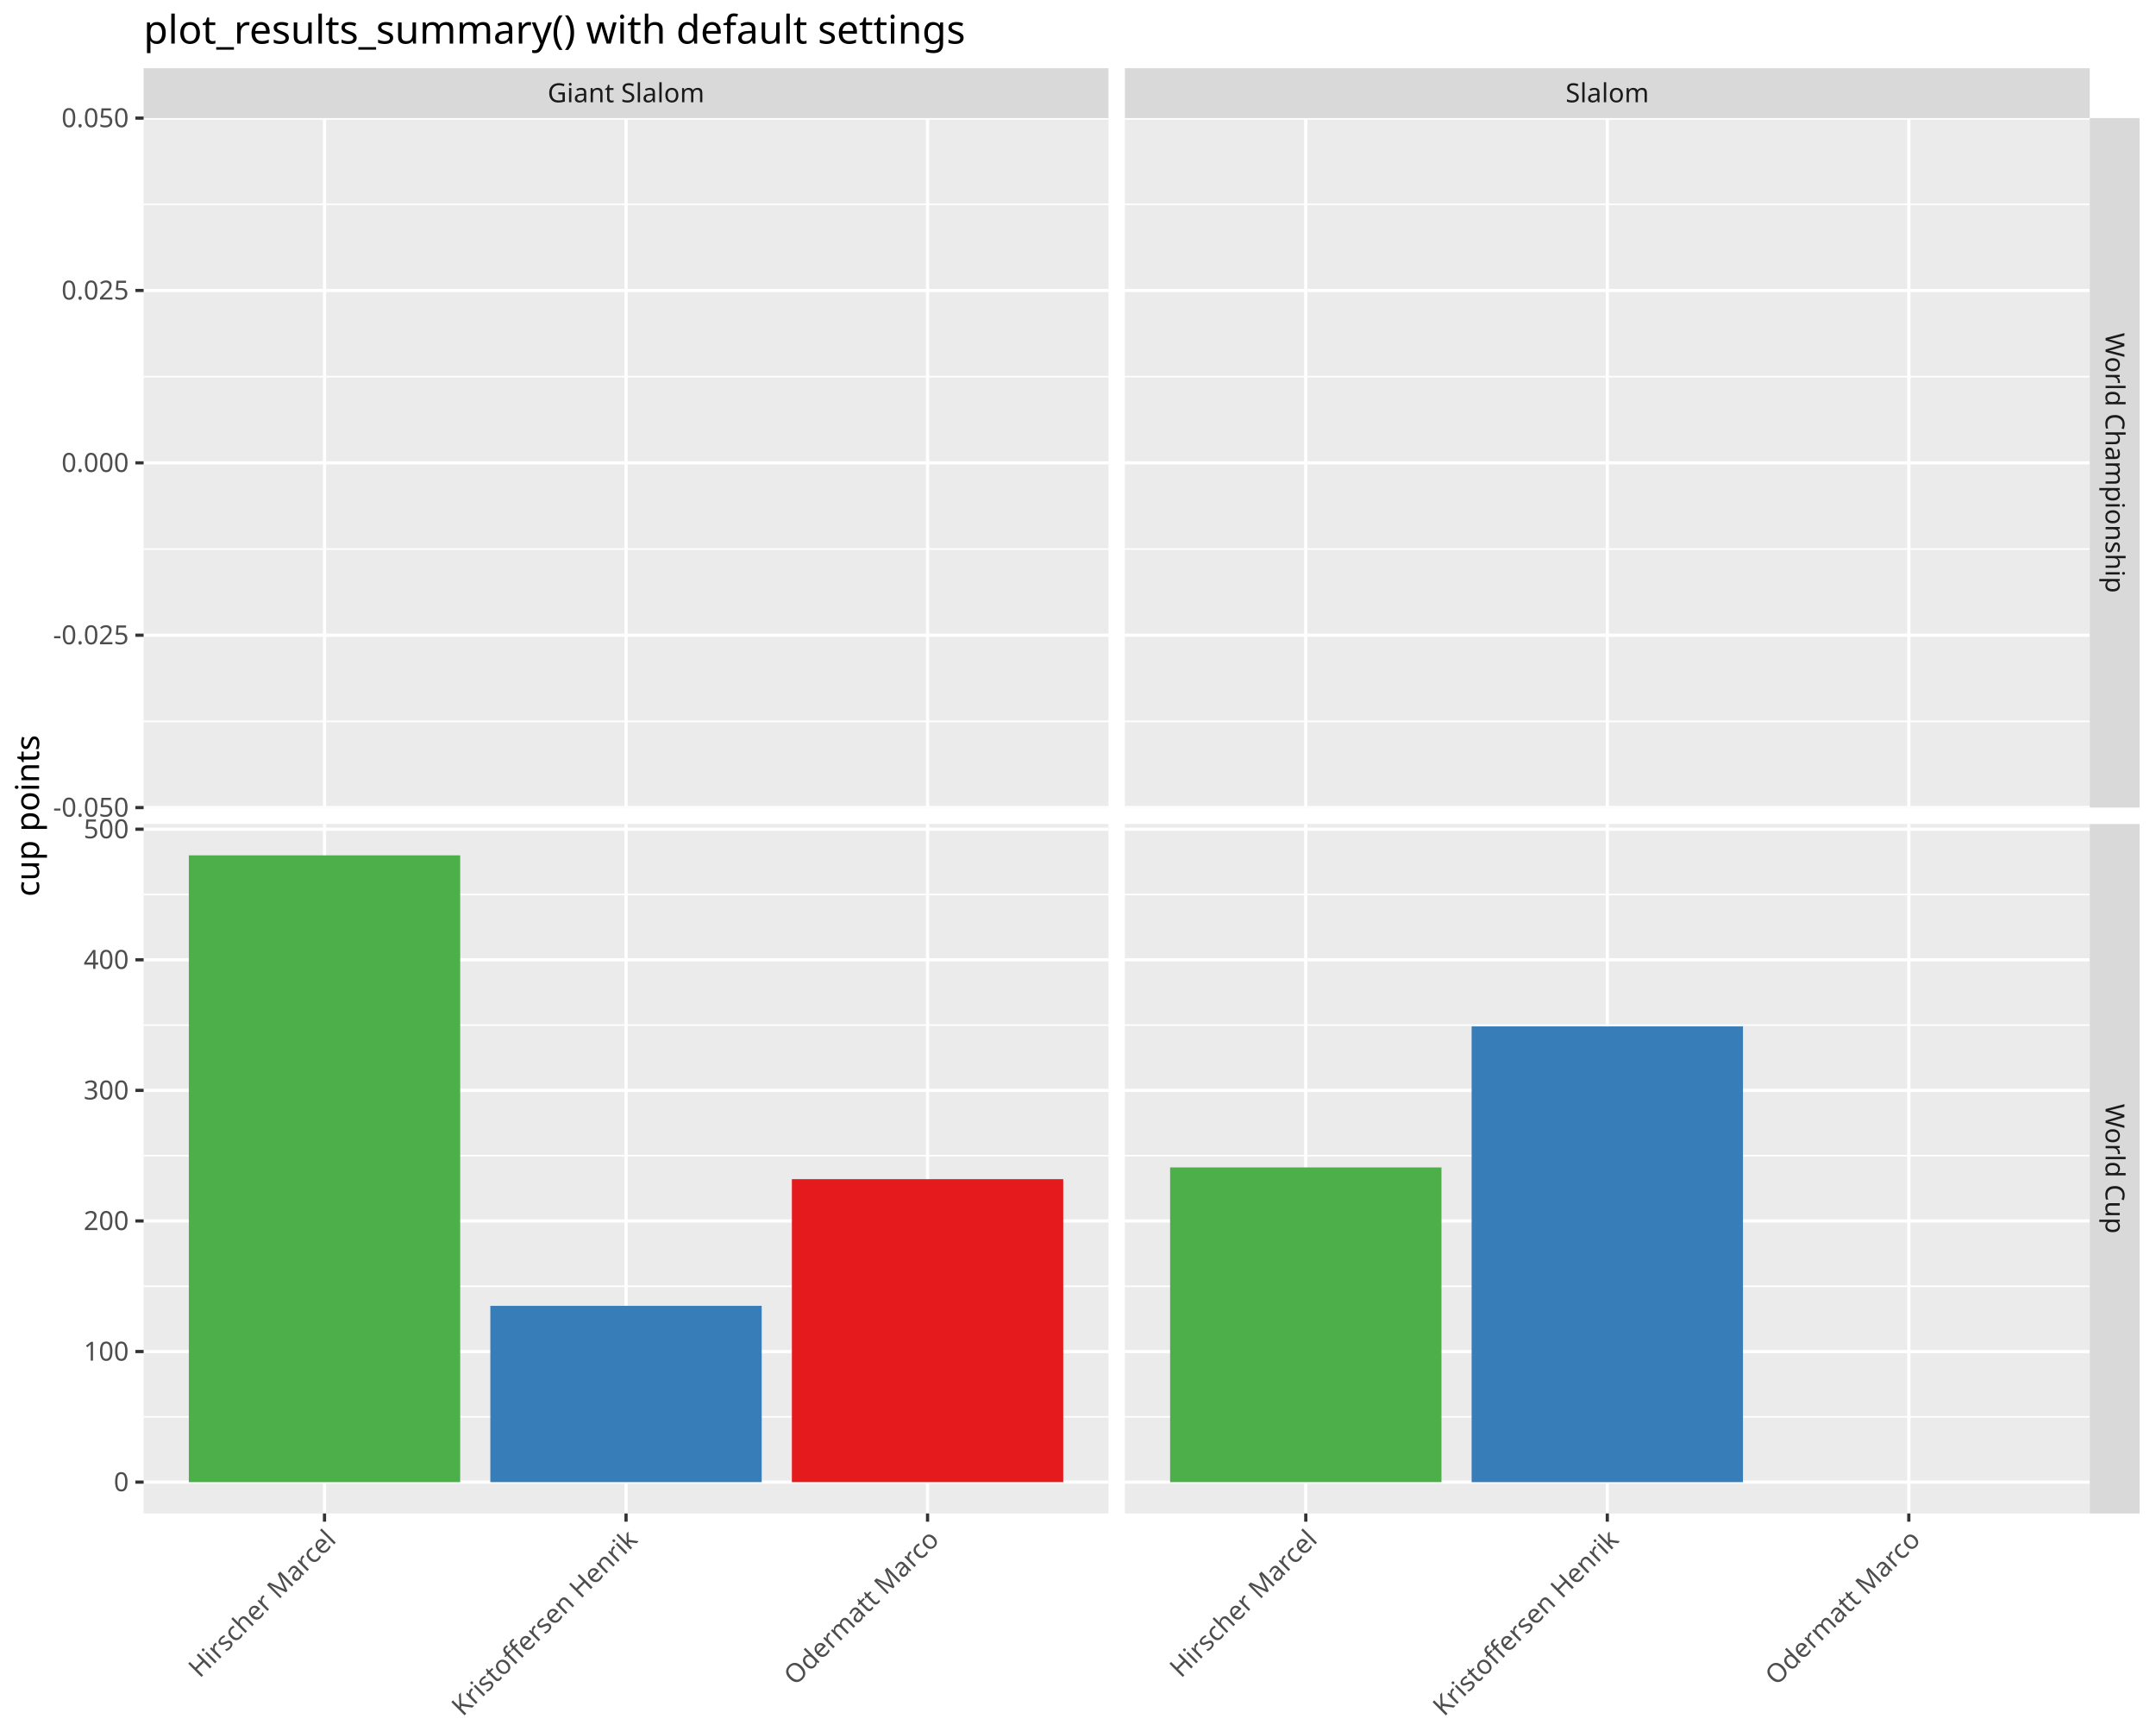
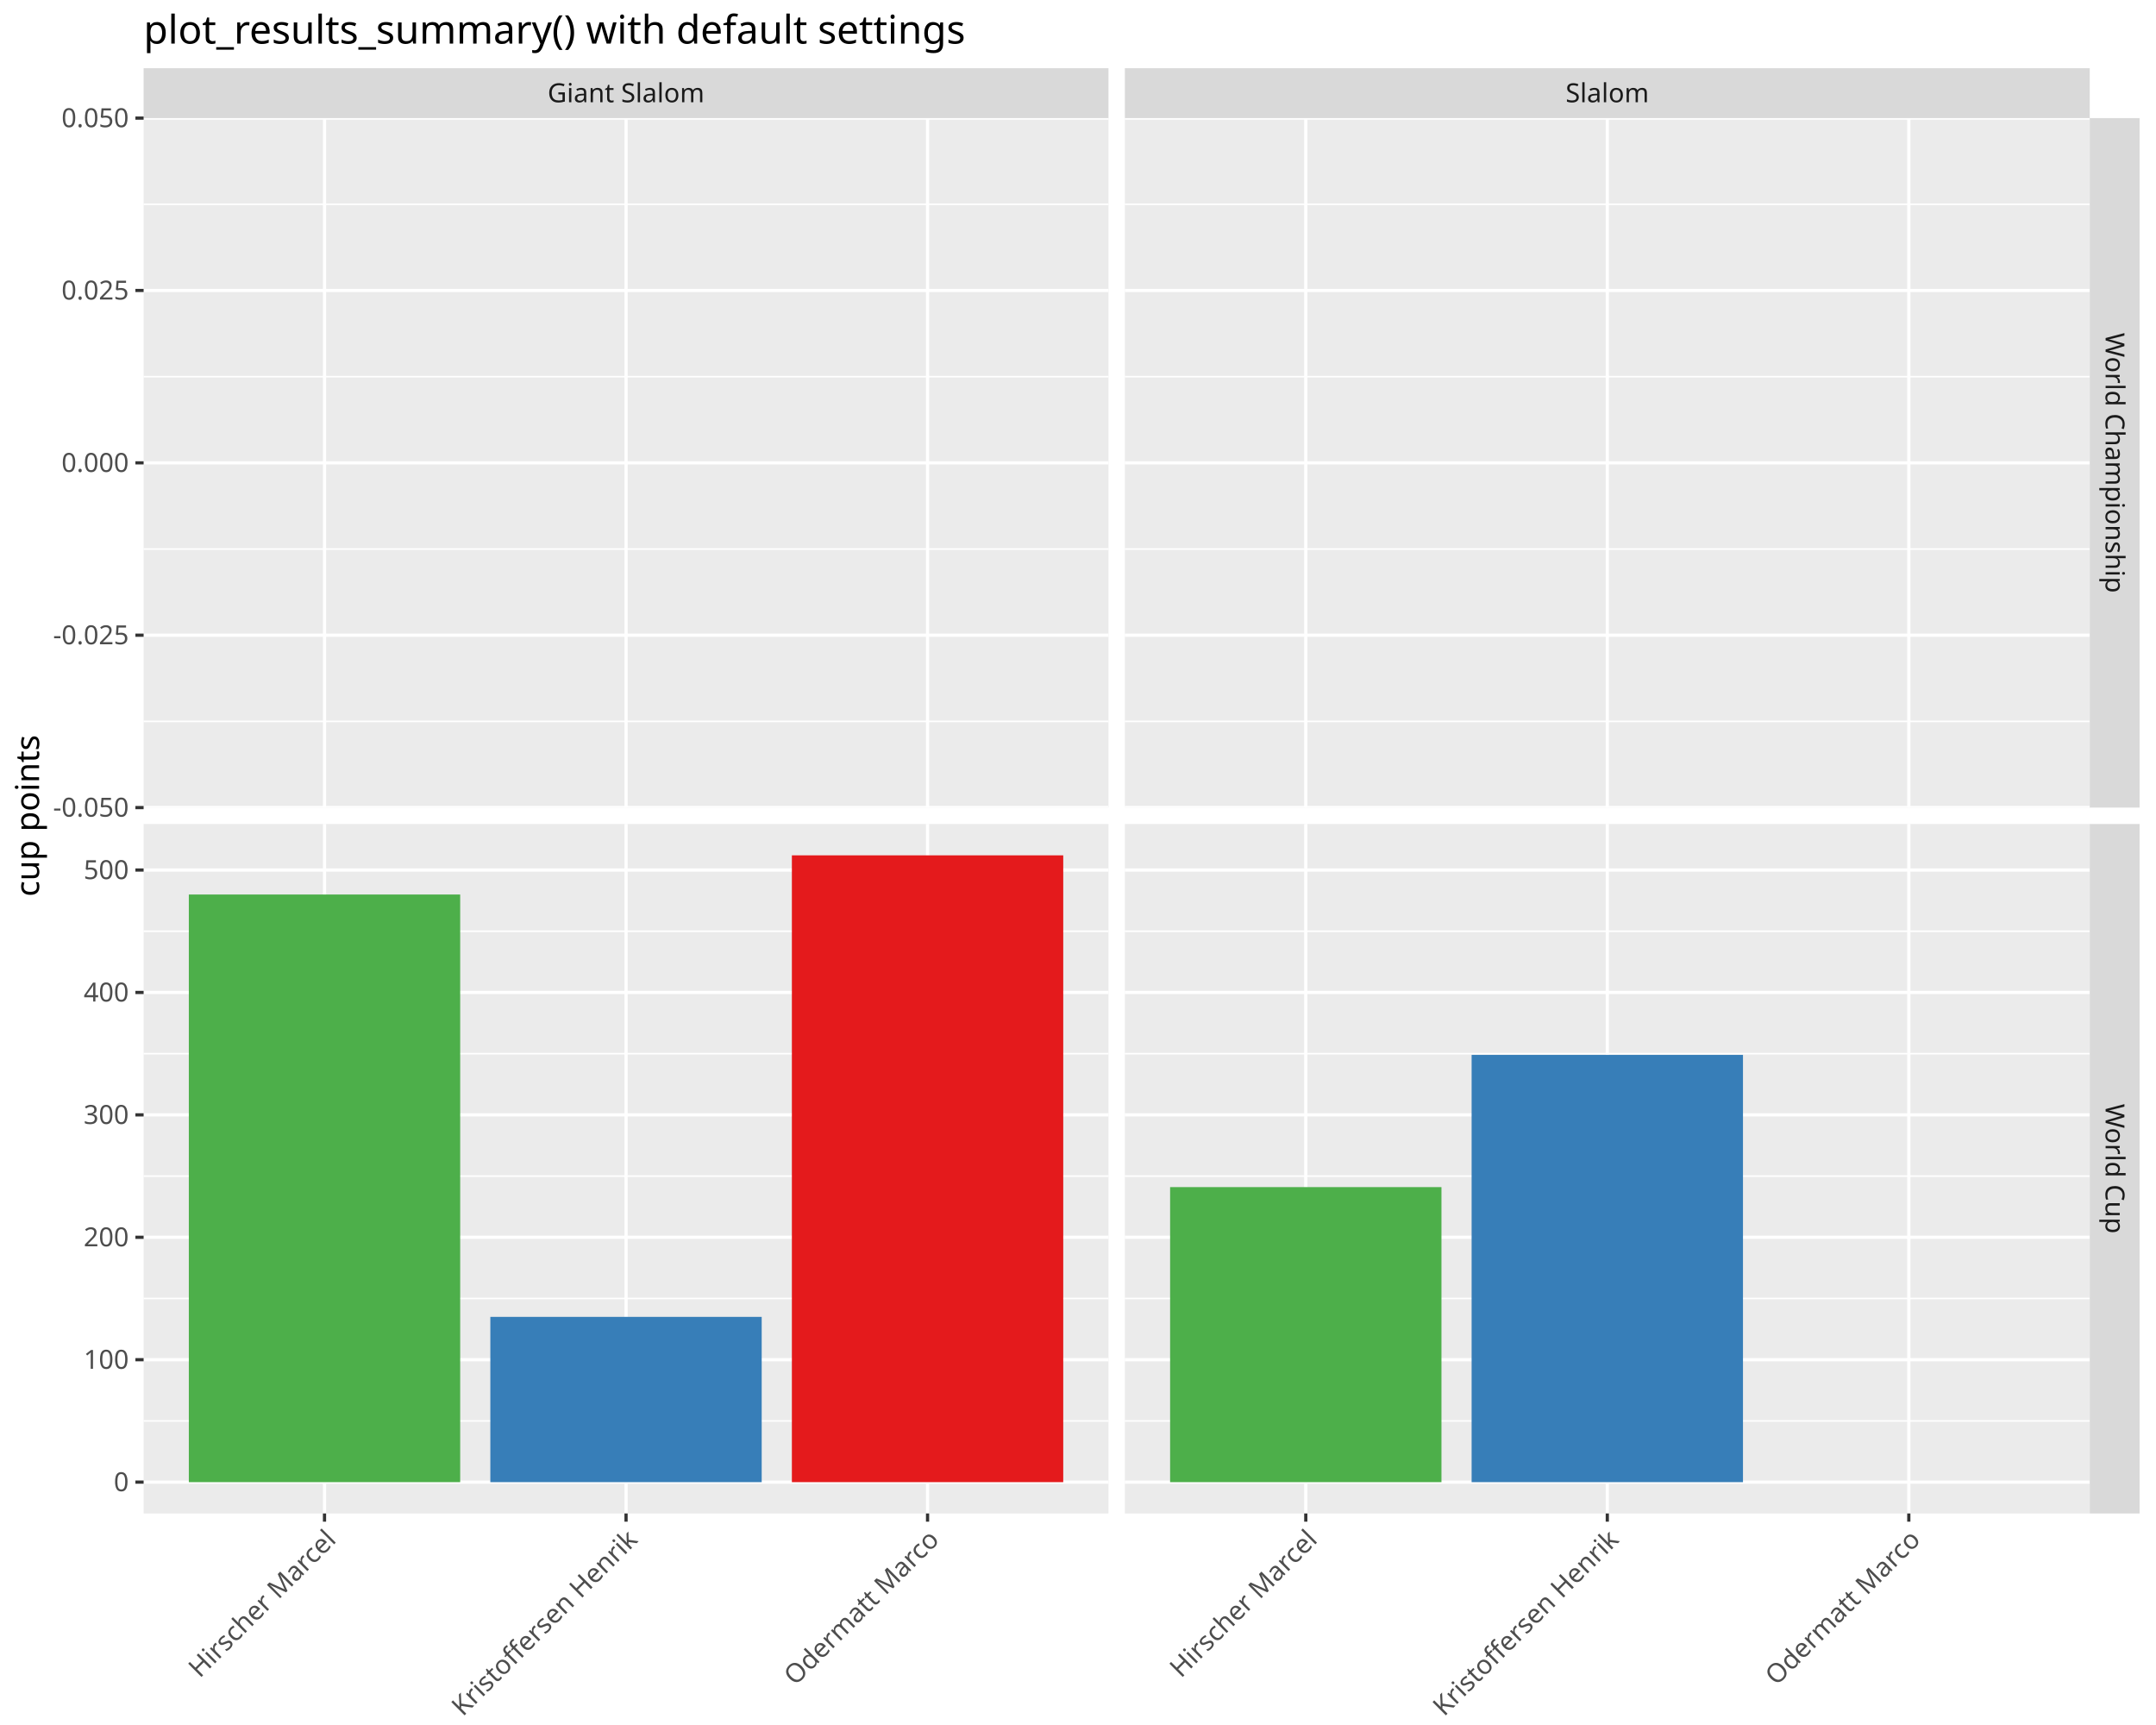
<svg xmlns="http://www.w3.org/2000/svg" class="svglite" data-engine-version="2.0" width="720.00pt" height="576.00pt" viewBox="0 0 720.00 576.00">
  <defs>
    <style type="text/css">
    .svglite line, .svglite polyline, .svglite polygon, .svglite path, .svglite rect, .svglite circle {
      fill: none;
      stroke: #000000;
      stroke-linecap: round;
      stroke-linejoin: round;
      stroke-miterlimit: 10.00;
    }
  </style>
  </defs>
  <rect width="100%" height="100%" style="stroke: none; fill: #FFFFFF;" />
  <defs>
    <clipPath id="cpMC4wMHw3MjAuMDB8MC4wMHw1NzYuMDA=">
      <rect x="0.00" y="0.00" width="720.00" height="576.00" />
    </clipPath>
  </defs>
  <g clip-path="url(#cpMC4wMHw3MjAuMDB8MC4wMHw1NzYuMDA=)">
    <rect x="-0" y="0.00" width="720.00" height="576.00" style="stroke-width: 1.07; stroke: #FFFFFF; fill: #FFFFFF;" />
  </g>
  <defs>
    <clipPath id="cpNDcuOTZ8MzcwLjE3fDM5LjQzfDI2OS42Ng==">
      <rect x="47.96" y="39.43" width="322.22" height="230.23" />
    </clipPath>
  </defs>
  <g clip-path="url(#cpNDcuOTZ8MzcwLjE3fDM5LjQzfDI2OS42Ng==)">
    <rect x="47.96" y="39.43" width="322.22" height="230.23" style="stroke-width: 1.07; stroke: none; fill: #EBEBEB;" />
    <polyline points="47.96,240.88 370.17,240.88 " style="stroke-width: 0.53; stroke: #FFFFFF; stroke-linecap: butt;" />
    <polyline points="47.96,183.33 370.17,183.33 " style="stroke-width: 0.53; stroke: #FFFFFF; stroke-linecap: butt;" />
    <polyline points="47.96,125.77 370.17,125.77 " style="stroke-width: 0.53; stroke: #FFFFFF; stroke-linecap: butt;" />
    <polyline points="47.96,68.21 370.17,68.21 " style="stroke-width: 0.53; stroke: #FFFFFF; stroke-linecap: butt;" />
    <polyline points="47.96,269.66 370.17,269.66 " style="stroke-width: 1.07; stroke: #FFFFFF; stroke-linecap: butt;" />
    <polyline points="47.96,212.10 370.17,212.10 " style="stroke-width: 1.07; stroke: #FFFFFF; stroke-linecap: butt;" />
    <polyline points="47.96,154.55 370.17,154.55 " style="stroke-width: 1.07; stroke: #FFFFFF; stroke-linecap: butt;" />
    <polyline points="47.96,96.99 370.17,96.99 " style="stroke-width: 1.07; stroke: #FFFFFF; stroke-linecap: butt;" />
    <polyline points="47.96,39.43 370.17,39.43 " style="stroke-width: 1.07; stroke: #FFFFFF; stroke-linecap: butt;" />
    <polyline points="108.37,269.66 108.37,39.43 " style="stroke-width: 1.07; stroke: #FFFFFF; stroke-linecap: butt;" />
    <polyline points="209.07,269.66 209.07,39.43 " style="stroke-width: 1.07; stroke: #FFFFFF; stroke-linecap: butt;" />
    <polyline points="309.76,269.66 309.76,39.43 " style="stroke-width: 1.07; stroke: #FFFFFF; stroke-linecap: butt;" />
    <rect x="264.45" y="154.55" width="90.62" height="0.00" style="stroke-width: 1.07; stroke: none; stroke-linecap: butt; stroke-linejoin: miter; fill: #E41A1C;" />
    <rect x="163.75" y="154.55" width="90.62" height="0.00" style="stroke-width: 1.07; stroke: none; stroke-linecap: butt; stroke-linejoin: miter; fill: #377EB8;" />
    <rect x="63.06" y="154.55" width="90.62" height="0.00" style="stroke-width: 1.07; stroke: none; stroke-linecap: butt; stroke-linejoin: miter; fill: #4DAF4A;" />
  </g>
  <g clip-path="url(#cpMC4wMHw3MjAuMDB8MC4wMHw1NzYuMDA=)">
</g>
  <defs>
    <clipPath id="cpNDcuOTZ8MzcwLjE3fDI3NS4xNHw1MDUuMzc=">
      <rect x="47.96" y="275.14" width="322.22" height="230.23" />
    </clipPath>
  </defs>
  <g clip-path="url(#cpNDcuOTZ8MzcwLjE3fDI3NS4xNHw1MDUuMzc=)">
    <rect x="47.96" y="275.14" width="322.22" height="230.23" style="stroke-width: 1.07; stroke: none; fill: #EBEBEB;" />
-     <polyline points="47.96,473.10 370.17,473.10 " style="stroke-width: 0.53; stroke: #FFFFFF; stroke-linecap: butt;" />
-     <polyline points="47.96,429.50 370.17,429.50 " style="stroke-width: 0.53; stroke: #FFFFFF; stroke-linecap: butt;" />
-     <polyline points="47.96,385.89 370.17,385.89 " style="stroke-width: 0.53; stroke: #FFFFFF; stroke-linecap: butt;" />
-     <polyline points="47.96,342.29 370.17,342.29 " style="stroke-width: 0.53; stroke: #FFFFFF; stroke-linecap: butt;" />
-     <polyline points="47.96,298.69 370.17,298.69 " style="stroke-width: 0.53; stroke: #FFFFFF; stroke-linecap: butt;" />
+     <polyline points="47.96,474.46 370.17,474.46 " style="stroke-width: 0.53; stroke: #FFFFFF; stroke-linecap: butt;" />
+     <polyline points="47.96,433.58 370.17,433.58 " style="stroke-width: 0.53; stroke: #FFFFFF; stroke-linecap: butt;" />
+     <polyline points="47.96,392.71 370.17,392.71 " style="stroke-width: 0.53; stroke: #FFFFFF; stroke-linecap: butt;" />
+     <polyline points="47.96,351.83 370.17,351.83 " style="stroke-width: 0.53; stroke: #FFFFFF; stroke-linecap: butt;" />
+     <polyline points="47.96,310.95 370.17,310.95 " style="stroke-width: 0.53; stroke: #FFFFFF; stroke-linecap: butt;" />
    <polyline points="47.96,494.90 370.17,494.90 " style="stroke-width: 1.07; stroke: #FFFFFF; stroke-linecap: butt;" />
-     <polyline points="47.96,451.30 370.17,451.30 " style="stroke-width: 1.07; stroke: #FFFFFF; stroke-linecap: butt;" />
-     <polyline points="47.96,407.70 370.17,407.70 " style="stroke-width: 1.07; stroke: #FFFFFF; stroke-linecap: butt;" />
-     <polyline points="47.96,364.09 370.17,364.09 " style="stroke-width: 1.07; stroke: #FFFFFF; stroke-linecap: butt;" />
-     <polyline points="47.96,320.49 370.17,320.49 " style="stroke-width: 1.07; stroke: #FFFFFF; stroke-linecap: butt;" />
-     <polyline points="47.96,276.88 370.17,276.88 " style="stroke-width: 1.07; stroke: #FFFFFF; stroke-linecap: butt;" />
+     <polyline points="47.96,454.02 370.17,454.02 " style="stroke-width: 1.07; stroke: #FFFFFF; stroke-linecap: butt;" />
+     <polyline points="47.96,413.15 370.17,413.15 " style="stroke-width: 1.07; stroke: #FFFFFF; stroke-linecap: butt;" />
+     <polyline points="47.96,372.27 370.17,372.27 " style="stroke-width: 1.07; stroke: #FFFFFF; stroke-linecap: butt;" />
+     <polyline points="47.96,331.39 370.17,331.39 " style="stroke-width: 1.07; stroke: #FFFFFF; stroke-linecap: butt;" />
+     <polyline points="47.96,290.51 370.17,290.51 " style="stroke-width: 1.07; stroke: #FFFFFF; stroke-linecap: butt;" />
    <polyline points="108.37,505.37 108.37,275.14 " style="stroke-width: 1.07; stroke: #FFFFFF; stroke-linecap: butt;" />
    <polyline points="209.07,505.37 209.07,275.14 " style="stroke-width: 1.07; stroke: #FFFFFF; stroke-linecap: butt;" />
    <polyline points="309.76,505.37 309.76,275.14 " style="stroke-width: 1.07; stroke: #FFFFFF; stroke-linecap: butt;" />
-     <rect x="264.45" y="393.74" width="90.62" height="101.16" style="stroke-width: 1.07; stroke: none; stroke-linecap: butt; stroke-linejoin: miter; fill: #E41A1C;" />
-     <rect x="163.75" y="436.04" width="90.62" height="58.86" style="stroke-width: 1.07; stroke: none; stroke-linecap: butt; stroke-linejoin: miter; fill: #377EB8;" />
-     <rect x="63.06" y="285.61" width="90.62" height="209.30" style="stroke-width: 1.07; stroke: none; stroke-linecap: butt; stroke-linejoin: miter; fill: #4DAF4A;" />
+     <rect x="264.45" y="285.61" width="90.62" height="209.30" style="stroke-width: 1.07; stroke: none; stroke-linecap: butt; stroke-linejoin: miter; fill: #E41A1C;" />
+     <rect x="163.75" y="439.72" width="90.62" height="55.19" style="stroke-width: 1.07; stroke: none; stroke-linecap: butt; stroke-linejoin: miter; fill: #377EB8;" />
+     <rect x="63.06" y="298.69" width="90.62" height="196.22" style="stroke-width: 1.07; stroke: none; stroke-linecap: butt; stroke-linejoin: miter; fill: #4DAF4A;" />
  </g>
  <g clip-path="url(#cpMC4wMHw3MjAuMDB8MC4wMHw1NzYuMDA=)">
</g>
  <defs>
    <clipPath id="cpMzc1LjY1fDY5Ny44N3wzOS40M3wyNjkuNjY=">
      <rect x="375.65" y="39.43" width="322.22" height="230.23" />
    </clipPath>
  </defs>
  <g clip-path="url(#cpMzc1LjY1fDY5Ny44N3wzOS40M3wyNjkuNjY=)">
    <rect x="375.65" y="39.43" width="322.22" height="230.23" style="stroke-width: 1.07; stroke: none; fill: #EBEBEB;" />
    <polyline points="375.65,240.88 697.87,240.88 " style="stroke-width: 0.53; stroke: #FFFFFF; stroke-linecap: butt;" />
    <polyline points="375.65,183.33 697.87,183.33 " style="stroke-width: 0.53; stroke: #FFFFFF; stroke-linecap: butt;" />
    <polyline points="375.65,125.77 697.87,125.77 " style="stroke-width: 0.53; stroke: #FFFFFF; stroke-linecap: butt;" />
    <polyline points="375.65,68.21 697.87,68.21 " style="stroke-width: 0.53; stroke: #FFFFFF; stroke-linecap: butt;" />
    <polyline points="375.65,269.66 697.87,269.66 " style="stroke-width: 1.07; stroke: #FFFFFF; stroke-linecap: butt;" />
    <polyline points="375.65,212.10 697.87,212.10 " style="stroke-width: 1.07; stroke: #FFFFFF; stroke-linecap: butt;" />
    <polyline points="375.65,154.55 697.87,154.55 " style="stroke-width: 1.07; stroke: #FFFFFF; stroke-linecap: butt;" />
    <polyline points="375.65,96.99 697.87,96.99 " style="stroke-width: 1.07; stroke: #FFFFFF; stroke-linecap: butt;" />
    <polyline points="375.65,39.43 697.87,39.43 " style="stroke-width: 1.07; stroke: #FFFFFF; stroke-linecap: butt;" />
    <polyline points="436.07,269.66 436.07,39.43 " style="stroke-width: 1.07; stroke: #FFFFFF; stroke-linecap: butt;" />
    <polyline points="536.76,269.66 536.76,39.43 " style="stroke-width: 1.07; stroke: #FFFFFF; stroke-linecap: butt;" />
    <polyline points="637.45,269.66 637.45,39.43 " style="stroke-width: 1.07; stroke: #FFFFFF; stroke-linecap: butt;" />
    <rect x="491.45" y="154.55" width="90.62" height="0.00" style="stroke-width: 1.07; stroke: none; stroke-linecap: butt; stroke-linejoin: miter; fill: #377EB8;" />
    <rect x="390.76" y="154.55" width="90.62" height="0.00" style="stroke-width: 1.07; stroke: none; stroke-linecap: butt; stroke-linejoin: miter; fill: #4DAF4A;" />
  </g>
  <g clip-path="url(#cpMC4wMHw3MjAuMDB8MC4wMHw1NzYuMDA=)">
</g>
  <defs>
    <clipPath id="cpMzc1LjY1fDY5Ny44N3wyNzUuMTR8NTA1LjM3">
      <rect x="375.65" y="275.14" width="322.22" height="230.23" />
    </clipPath>
  </defs>
  <g clip-path="url(#cpMzc1LjY1fDY5Ny44N3wyNzUuMTR8NTA1LjM3)">
    <rect x="375.65" y="275.14" width="322.22" height="230.23" style="stroke-width: 1.07; stroke: none; fill: #EBEBEB;" />
-     <polyline points="375.65,473.10 697.87,473.10 " style="stroke-width: 0.53; stroke: #FFFFFF; stroke-linecap: butt;" />
-     <polyline points="375.65,429.50 697.87,429.50 " style="stroke-width: 0.53; stroke: #FFFFFF; stroke-linecap: butt;" />
-     <polyline points="375.65,385.89 697.87,385.89 " style="stroke-width: 0.53; stroke: #FFFFFF; stroke-linecap: butt;" />
-     <polyline points="375.65,342.29 697.87,342.29 " style="stroke-width: 0.53; stroke: #FFFFFF; stroke-linecap: butt;" />
-     <polyline points="375.65,298.69 697.87,298.69 " style="stroke-width: 0.53; stroke: #FFFFFF; stroke-linecap: butt;" />
+     <polyline points="375.65,474.46 697.87,474.46 " style="stroke-width: 0.53; stroke: #FFFFFF; stroke-linecap: butt;" />
+     <polyline points="375.65,433.58 697.87,433.58 " style="stroke-width: 0.53; stroke: #FFFFFF; stroke-linecap: butt;" />
+     <polyline points="375.65,392.71 697.87,392.71 " style="stroke-width: 0.53; stroke: #FFFFFF; stroke-linecap: butt;" />
+     <polyline points="375.65,351.83 697.87,351.83 " style="stroke-width: 0.53; stroke: #FFFFFF; stroke-linecap: butt;" />
+     <polyline points="375.65,310.95 697.87,310.95 " style="stroke-width: 0.53; stroke: #FFFFFF; stroke-linecap: butt;" />
    <polyline points="375.65,494.90 697.87,494.90 " style="stroke-width: 1.07; stroke: #FFFFFF; stroke-linecap: butt;" />
-     <polyline points="375.65,451.30 697.87,451.30 " style="stroke-width: 1.07; stroke: #FFFFFF; stroke-linecap: butt;" />
-     <polyline points="375.65,407.70 697.87,407.70 " style="stroke-width: 1.07; stroke: #FFFFFF; stroke-linecap: butt;" />
-     <polyline points="375.65,364.09 697.87,364.09 " style="stroke-width: 1.07; stroke: #FFFFFF; stroke-linecap: butt;" />
-     <polyline points="375.65,320.49 697.87,320.49 " style="stroke-width: 1.07; stroke: #FFFFFF; stroke-linecap: butt;" />
-     <polyline points="375.65,276.88 697.87,276.88 " style="stroke-width: 1.07; stroke: #FFFFFF; stroke-linecap: butt;" />
+     <polyline points="375.65,454.02 697.87,454.02 " style="stroke-width: 1.07; stroke: #FFFFFF; stroke-linecap: butt;" />
+     <polyline points="375.65,413.15 697.87,413.15 " style="stroke-width: 1.07; stroke: #FFFFFF; stroke-linecap: butt;" />
+     <polyline points="375.65,372.27 697.87,372.27 " style="stroke-width: 1.07; stroke: #FFFFFF; stroke-linecap: butt;" />
+     <polyline points="375.65,331.39 697.87,331.39 " style="stroke-width: 1.07; stroke: #FFFFFF; stroke-linecap: butt;" />
+     <polyline points="375.65,290.51 697.87,290.51 " style="stroke-width: 1.07; stroke: #FFFFFF; stroke-linecap: butt;" />
    <polyline points="436.07,505.37 436.07,275.14 " style="stroke-width: 1.07; stroke: #FFFFFF; stroke-linecap: butt;" />
    <polyline points="536.76,505.37 536.76,275.14 " style="stroke-width: 1.07; stroke: #FFFFFF; stroke-linecap: butt;" />
    <polyline points="637.45,505.37 637.45,275.14 " style="stroke-width: 1.07; stroke: #FFFFFF; stroke-linecap: butt;" />
-     <rect x="491.45" y="342.73" width="90.62" height="152.18" style="stroke-width: 1.07; stroke: none; stroke-linecap: butt; stroke-linejoin: miter; fill: #377EB8;" />
-     <rect x="390.76" y="389.82" width="90.62" height="105.08" style="stroke-width: 1.07; stroke: none; stroke-linecap: butt; stroke-linejoin: miter; fill: #4DAF4A;" />
+     <rect x="491.45" y="352.24" width="90.62" height="142.67" style="stroke-width: 1.07; stroke: none; stroke-linecap: butt; stroke-linejoin: miter; fill: #377EB8;" />
+     <rect x="390.76" y="396.39" width="90.62" height="98.52" style="stroke-width: 1.07; stroke: none; stroke-linecap: butt; stroke-linejoin: miter; fill: #4DAF4A;" />
  </g>
  <g clip-path="url(#cpMC4wMHw3MjAuMDB8MC4wMHw1NzYuMDA=)">
</g>
  <defs>
    <clipPath id="cpNDcuOTZ8MzcwLjE3fDIyLjc4fDM5LjQz">
      <rect x="47.96" y="22.78" width="322.22" height="16.65" />
    </clipPath>
  </defs>
  <g clip-path="url(#cpNDcuOTZ8MzcwLjE3fDIyLjc4fDM5LjQz)">
    <rect x="47.96" y="22.78" width="322.22" height="16.65" style="stroke-width: 1.07; stroke: none; fill: #D9D9D9;" />
    <text x="209.07" y="34.14" text-anchor="middle" style="font-size: 8.80px; fill: #1A1A1A; font-family: sans;" textLength="50.38px" lengthAdjust="spacingAndGlyphs">Giant Slalom</text>
  </g>
  <g clip-path="url(#cpMC4wMHw3MjAuMDB8MC4wMHw1NzYuMDA=)">
</g>
  <defs>
    <clipPath id="cpMzc1LjY1fDY5Ny44N3wyMi43OHwzOS40Mw==">
      <rect x="375.65" y="22.78" width="322.22" height="16.65" />
    </clipPath>
  </defs>
  <g clip-path="url(#cpMzc1LjY1fDY5Ny44N3wyMi43OHwzOS40Mw==)">
    <rect x="375.65" y="22.78" width="322.22" height="16.65" style="stroke-width: 1.07; stroke: none; fill: #D9D9D9;" />
    <text x="536.76" y="34.14" text-anchor="middle" style="font-size: 8.80px; fill: #1A1A1A; font-family: sans;" textLength="26.90px" lengthAdjust="spacingAndGlyphs">Slalom</text>
  </g>
  <g clip-path="url(#cpMC4wMHw3MjAuMDB8MC4wMHw1NzYuMDA=)">
</g>
  <defs>
    <clipPath id="cpNjk3Ljg3fDcxNC41MnwzOS40M3wyNjkuNjY=">
      <rect x="697.87" y="39.43" width="16.65" height="230.23" />
    </clipPath>
  </defs>
  <g clip-path="url(#cpNjk3Ljg3fDcxNC41MnwzOS40M3wyNjkuNjY=)">
    <rect x="697.87" y="39.43" width="16.65" height="230.23" style="stroke-width: 1.07; stroke: none; fill: #D9D9D9;" />
    <text transform="translate(703.17,154.55) rotate(90)" text-anchor="middle" style="font-size: 8.80px; fill: #1A1A1A; font-family: sans;" textLength="81.69px" lengthAdjust="spacingAndGlyphs">World Championship</text>
  </g>
  <g clip-path="url(#cpMC4wMHw3MjAuMDB8MC4wMHw1NzYuMDA=)">
</g>
  <defs>
    <clipPath id="cpNjk3Ljg3fDcxNC41MnwyNzUuMTR8NTA1LjM3">
      <rect x="697.87" y="275.14" width="16.65" height="230.23" />
    </clipPath>
  </defs>
  <g clip-path="url(#cpNjk3Ljg3fDcxNC41MnwyNzUuMTR8NTA1LjM3)">
    <rect x="697.87" y="275.14" width="16.65" height="230.23" style="stroke-width: 1.07; stroke: none; fill: #D9D9D9;" />
    <text transform="translate(703.17,390.25) rotate(90)" text-anchor="middle" style="font-size: 8.80px; fill: #1A1A1A; font-family: sans;" textLength="41.57px" lengthAdjust="spacingAndGlyphs">World Cup</text>
  </g>
  <g clip-path="url(#cpMC4wMHw3MjAuMDB8MC4wMHw1NzYuMDA=)">
    <polyline points="108.37,508.11 108.37,505.37 " style="stroke-width: 1.07; stroke: #333333; stroke-linecap: butt;" />
    <polyline points="209.07,508.11 209.07,505.37 " style="stroke-width: 1.07; stroke: #333333; stroke-linecap: butt;" />
    <polyline points="309.76,508.11 309.76,505.37 " style="stroke-width: 1.07; stroke: #333333; stroke-linecap: butt;" />
    <text transform="translate(112.66,514.58) rotate(-45)" text-anchor="end" style="font-size: 8.80px; fill: #4D4D4D; font-family: sans;" textLength="61.62px" lengthAdjust="spacingAndGlyphs">Hirscher Marcel</text>
    <text transform="translate(213.35,514.58) rotate(-45)" text-anchor="end" style="font-size: 8.80px; fill: #4D4D4D; font-family: sans;" textLength="77.28px" lengthAdjust="spacingAndGlyphs">Kristoffersen Henrik</text>
    <text transform="translate(314.04,514.58) rotate(-45)" text-anchor="end" style="font-size: 8.80px; fill: #4D4D4D; font-family: sans;" textLength="63.59px" lengthAdjust="spacingAndGlyphs">Odermatt Marco</text>
    <polyline points="436.07,508.11 436.07,505.37 " style="stroke-width: 1.07; stroke: #333333; stroke-linecap: butt;" />
    <polyline points="536.76,508.11 536.76,505.37 " style="stroke-width: 1.07; stroke: #333333; stroke-linecap: butt;" />
    <polyline points="637.45,508.11 637.45,505.37 " style="stroke-width: 1.07; stroke: #333333; stroke-linecap: butt;" />
    <text transform="translate(440.35,514.58) rotate(-45)" text-anchor="end" style="font-size: 8.80px; fill: #4D4D4D; font-family: sans;" textLength="61.62px" lengthAdjust="spacingAndGlyphs">Hirscher Marcel</text>
    <text transform="translate(541.04,514.58) rotate(-45)" text-anchor="end" style="font-size: 8.80px; fill: #4D4D4D; font-family: sans;" textLength="77.28px" lengthAdjust="spacingAndGlyphs">Kristoffersen Henrik</text>
    <text transform="translate(641.74,514.58) rotate(-45)" text-anchor="end" style="font-size: 8.80px; fill: #4D4D4D; font-family: sans;" textLength="63.59px" lengthAdjust="spacingAndGlyphs">Odermatt Marco</text>
    <text x="43.03" y="272.69" text-anchor="end" style="font-size: 8.80px; fill: #4D4D4D; font-family: sans;" textLength="24.95px" lengthAdjust="spacingAndGlyphs">-0.050</text>
    <text x="43.03" y="215.13" text-anchor="end" style="font-size: 8.80px; fill: #4D4D4D; font-family: sans;" textLength="24.95px" lengthAdjust="spacingAndGlyphs">-0.025</text>
    <text x="43.03" y="157.58" text-anchor="end" style="font-size: 8.80px; fill: #4D4D4D; font-family: sans;" textLength="22.02px" lengthAdjust="spacingAndGlyphs">0.000</text>
    <text x="43.03" y="100.02" text-anchor="end" style="font-size: 8.80px; fill: #4D4D4D; font-family: sans;" textLength="22.02px" lengthAdjust="spacingAndGlyphs">0.025</text>
    <text x="43.03" y="42.46" text-anchor="end" style="font-size: 8.80px; fill: #4D4D4D; font-family: sans;" textLength="22.02px" lengthAdjust="spacingAndGlyphs">0.050</text>
    <polyline points="45.22,269.66 47.96,269.66 " style="stroke-width: 1.07; stroke: #333333; stroke-linecap: butt;" />
    <polyline points="45.22,212.10 47.96,212.10 " style="stroke-width: 1.07; stroke: #333333; stroke-linecap: butt;" />
    <polyline points="45.22,154.55 47.96,154.55 " style="stroke-width: 1.07; stroke: #333333; stroke-linecap: butt;" />
    <polyline points="45.22,96.99 47.96,96.99 " style="stroke-width: 1.07; stroke: #333333; stroke-linecap: butt;" />
    <polyline points="45.22,39.43 47.96,39.43 " style="stroke-width: 1.07; stroke: #333333; stroke-linecap: butt;" />
    <text x="43.03" y="497.93" text-anchor="end" style="font-size: 8.80px; fill: #4D4D4D; font-family: sans;" textLength="4.89px" lengthAdjust="spacingAndGlyphs">0</text>
-     <text x="43.03" y="454.33" text-anchor="end" style="font-size: 8.80px; fill: #4D4D4D; font-family: sans;" textLength="14.68px" lengthAdjust="spacingAndGlyphs">100</text>
-     <text x="43.03" y="410.72" text-anchor="end" style="font-size: 8.80px; fill: #4D4D4D; font-family: sans;" textLength="14.68px" lengthAdjust="spacingAndGlyphs">200</text>
-     <text x="43.03" y="367.12" text-anchor="end" style="font-size: 8.80px; fill: #4D4D4D; font-family: sans;" textLength="14.68px" lengthAdjust="spacingAndGlyphs">300</text>
-     <text x="43.03" y="323.52" text-anchor="end" style="font-size: 8.80px; fill: #4D4D4D; font-family: sans;" textLength="14.68px" lengthAdjust="spacingAndGlyphs">400</text>
-     <text x="43.03" y="279.91" text-anchor="end" style="font-size: 8.80px; fill: #4D4D4D; font-family: sans;" textLength="14.68px" lengthAdjust="spacingAndGlyphs">500</text>
+     <text x="43.03" y="457.05" text-anchor="end" style="font-size: 8.80px; fill: #4D4D4D; font-family: sans;" textLength="14.68px" lengthAdjust="spacingAndGlyphs">100</text>
+     <text x="43.03" y="416.17" text-anchor="end" style="font-size: 8.80px; fill: #4D4D4D; font-family: sans;" textLength="14.68px" lengthAdjust="spacingAndGlyphs">200</text>
+     <text x="43.03" y="375.30" text-anchor="end" style="font-size: 8.80px; fill: #4D4D4D; font-family: sans;" textLength="14.68px" lengthAdjust="spacingAndGlyphs">300</text>
+     <text x="43.03" y="334.42" text-anchor="end" style="font-size: 8.80px; fill: #4D4D4D; font-family: sans;" textLength="14.68px" lengthAdjust="spacingAndGlyphs">400</text>
+     <text x="43.03" y="293.54" text-anchor="end" style="font-size: 8.80px; fill: #4D4D4D; font-family: sans;" textLength="14.68px" lengthAdjust="spacingAndGlyphs">500</text>
    <polyline points="45.22,494.90 47.96,494.90 " style="stroke-width: 1.07; stroke: #333333; stroke-linecap: butt;" />
-     <polyline points="45.22,451.30 47.96,451.30 " style="stroke-width: 1.07; stroke: #333333; stroke-linecap: butt;" />
-     <polyline points="45.22,407.70 47.96,407.70 " style="stroke-width: 1.07; stroke: #333333; stroke-linecap: butt;" />
-     <polyline points="45.22,364.09 47.96,364.09 " style="stroke-width: 1.07; stroke: #333333; stroke-linecap: butt;" />
-     <polyline points="45.22,320.49 47.96,320.49 " style="stroke-width: 1.07; stroke: #333333; stroke-linecap: butt;" />
-     <polyline points="45.22,276.88 47.96,276.88 " style="stroke-width: 1.07; stroke: #333333; stroke-linecap: butt;" />
+     <polyline points="45.22,454.02 47.96,454.02 " style="stroke-width: 1.07; stroke: #333333; stroke-linecap: butt;" />
+     <polyline points="45.22,413.15 47.96,413.15 " style="stroke-width: 1.07; stroke: #333333; stroke-linecap: butt;" />
+     <polyline points="45.22,372.27 47.96,372.27 " style="stroke-width: 1.07; stroke: #333333; stroke-linecap: butt;" />
+     <polyline points="45.22,331.39 47.96,331.39 " style="stroke-width: 1.07; stroke: #333333; stroke-linecap: butt;" />
+     <polyline points="45.22,290.51 47.96,290.51 " style="stroke-width: 1.07; stroke: #333333; stroke-linecap: butt;" />
    <text transform="translate(13.05,272.40) rotate(-90)" text-anchor="middle" style="font-size: 11.00px; font-family: sans;" textLength="50.15px" lengthAdjust="spacingAndGlyphs">cup points</text>
    <text x="47.96" y="14.56" style="font-size: 13.20px; font-family: sans;" textLength="257.54px" lengthAdjust="spacingAndGlyphs">plot_results_summary() with default settings</text>
  </g>
</svg>
